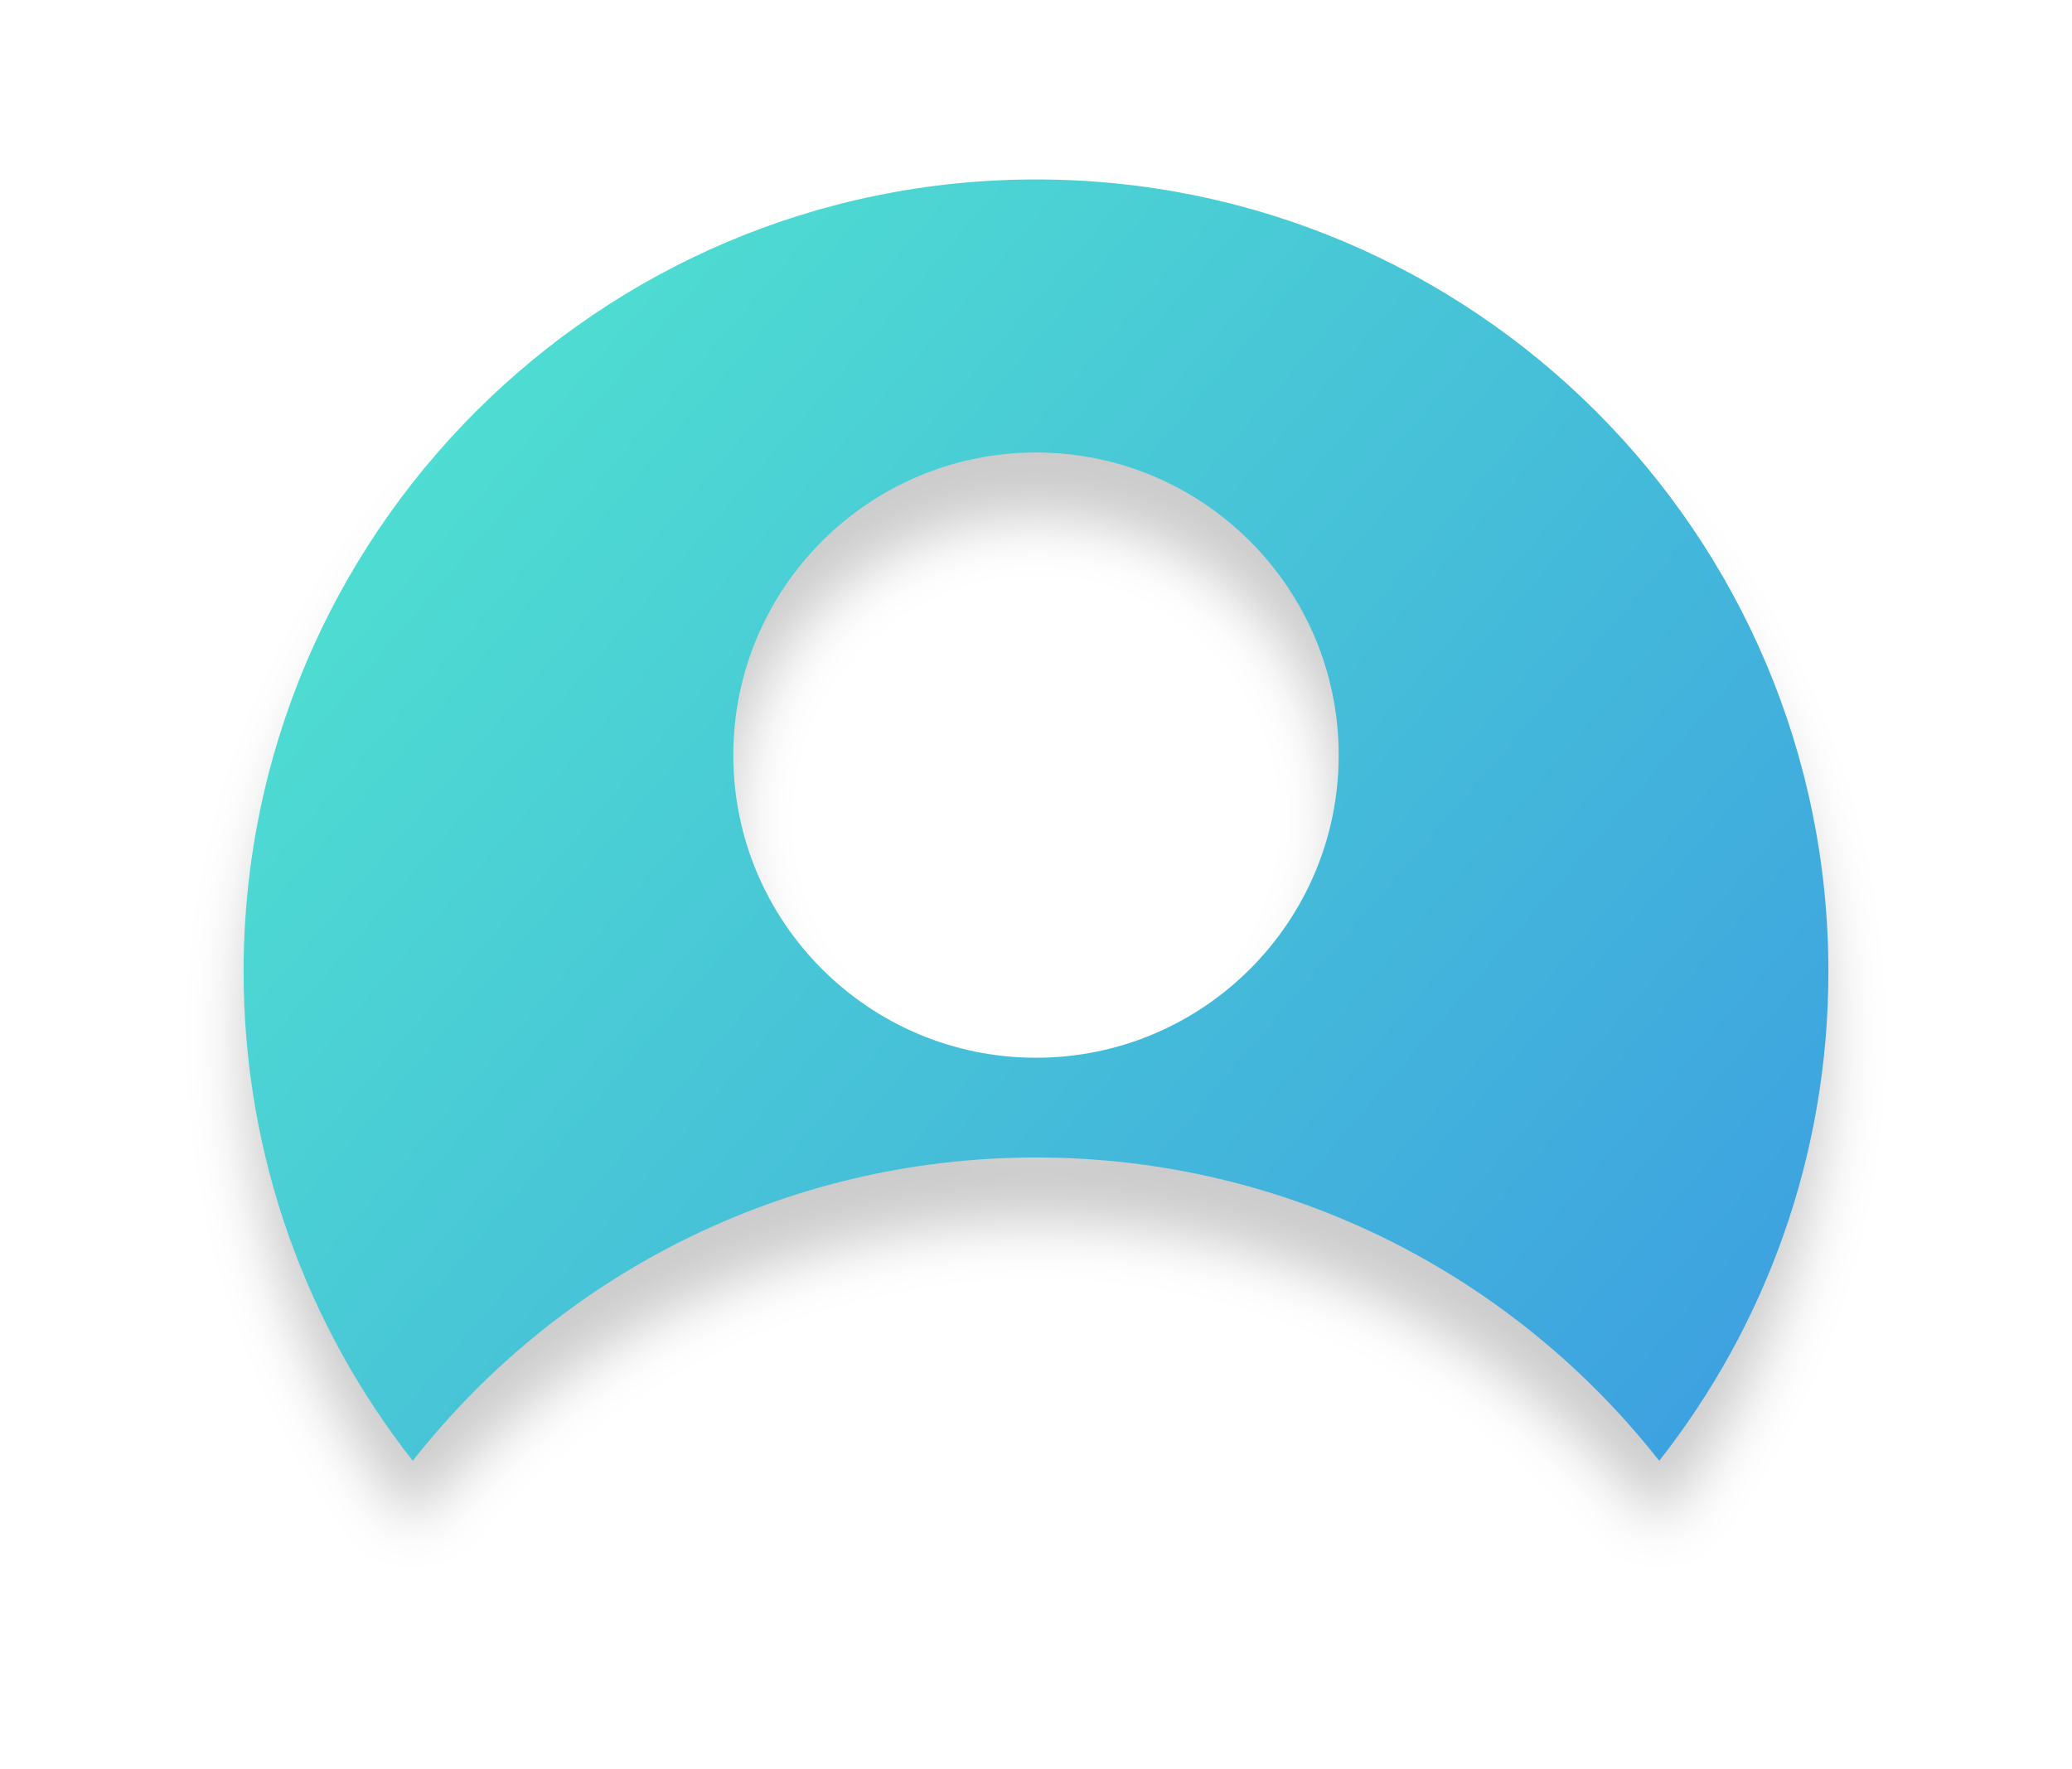
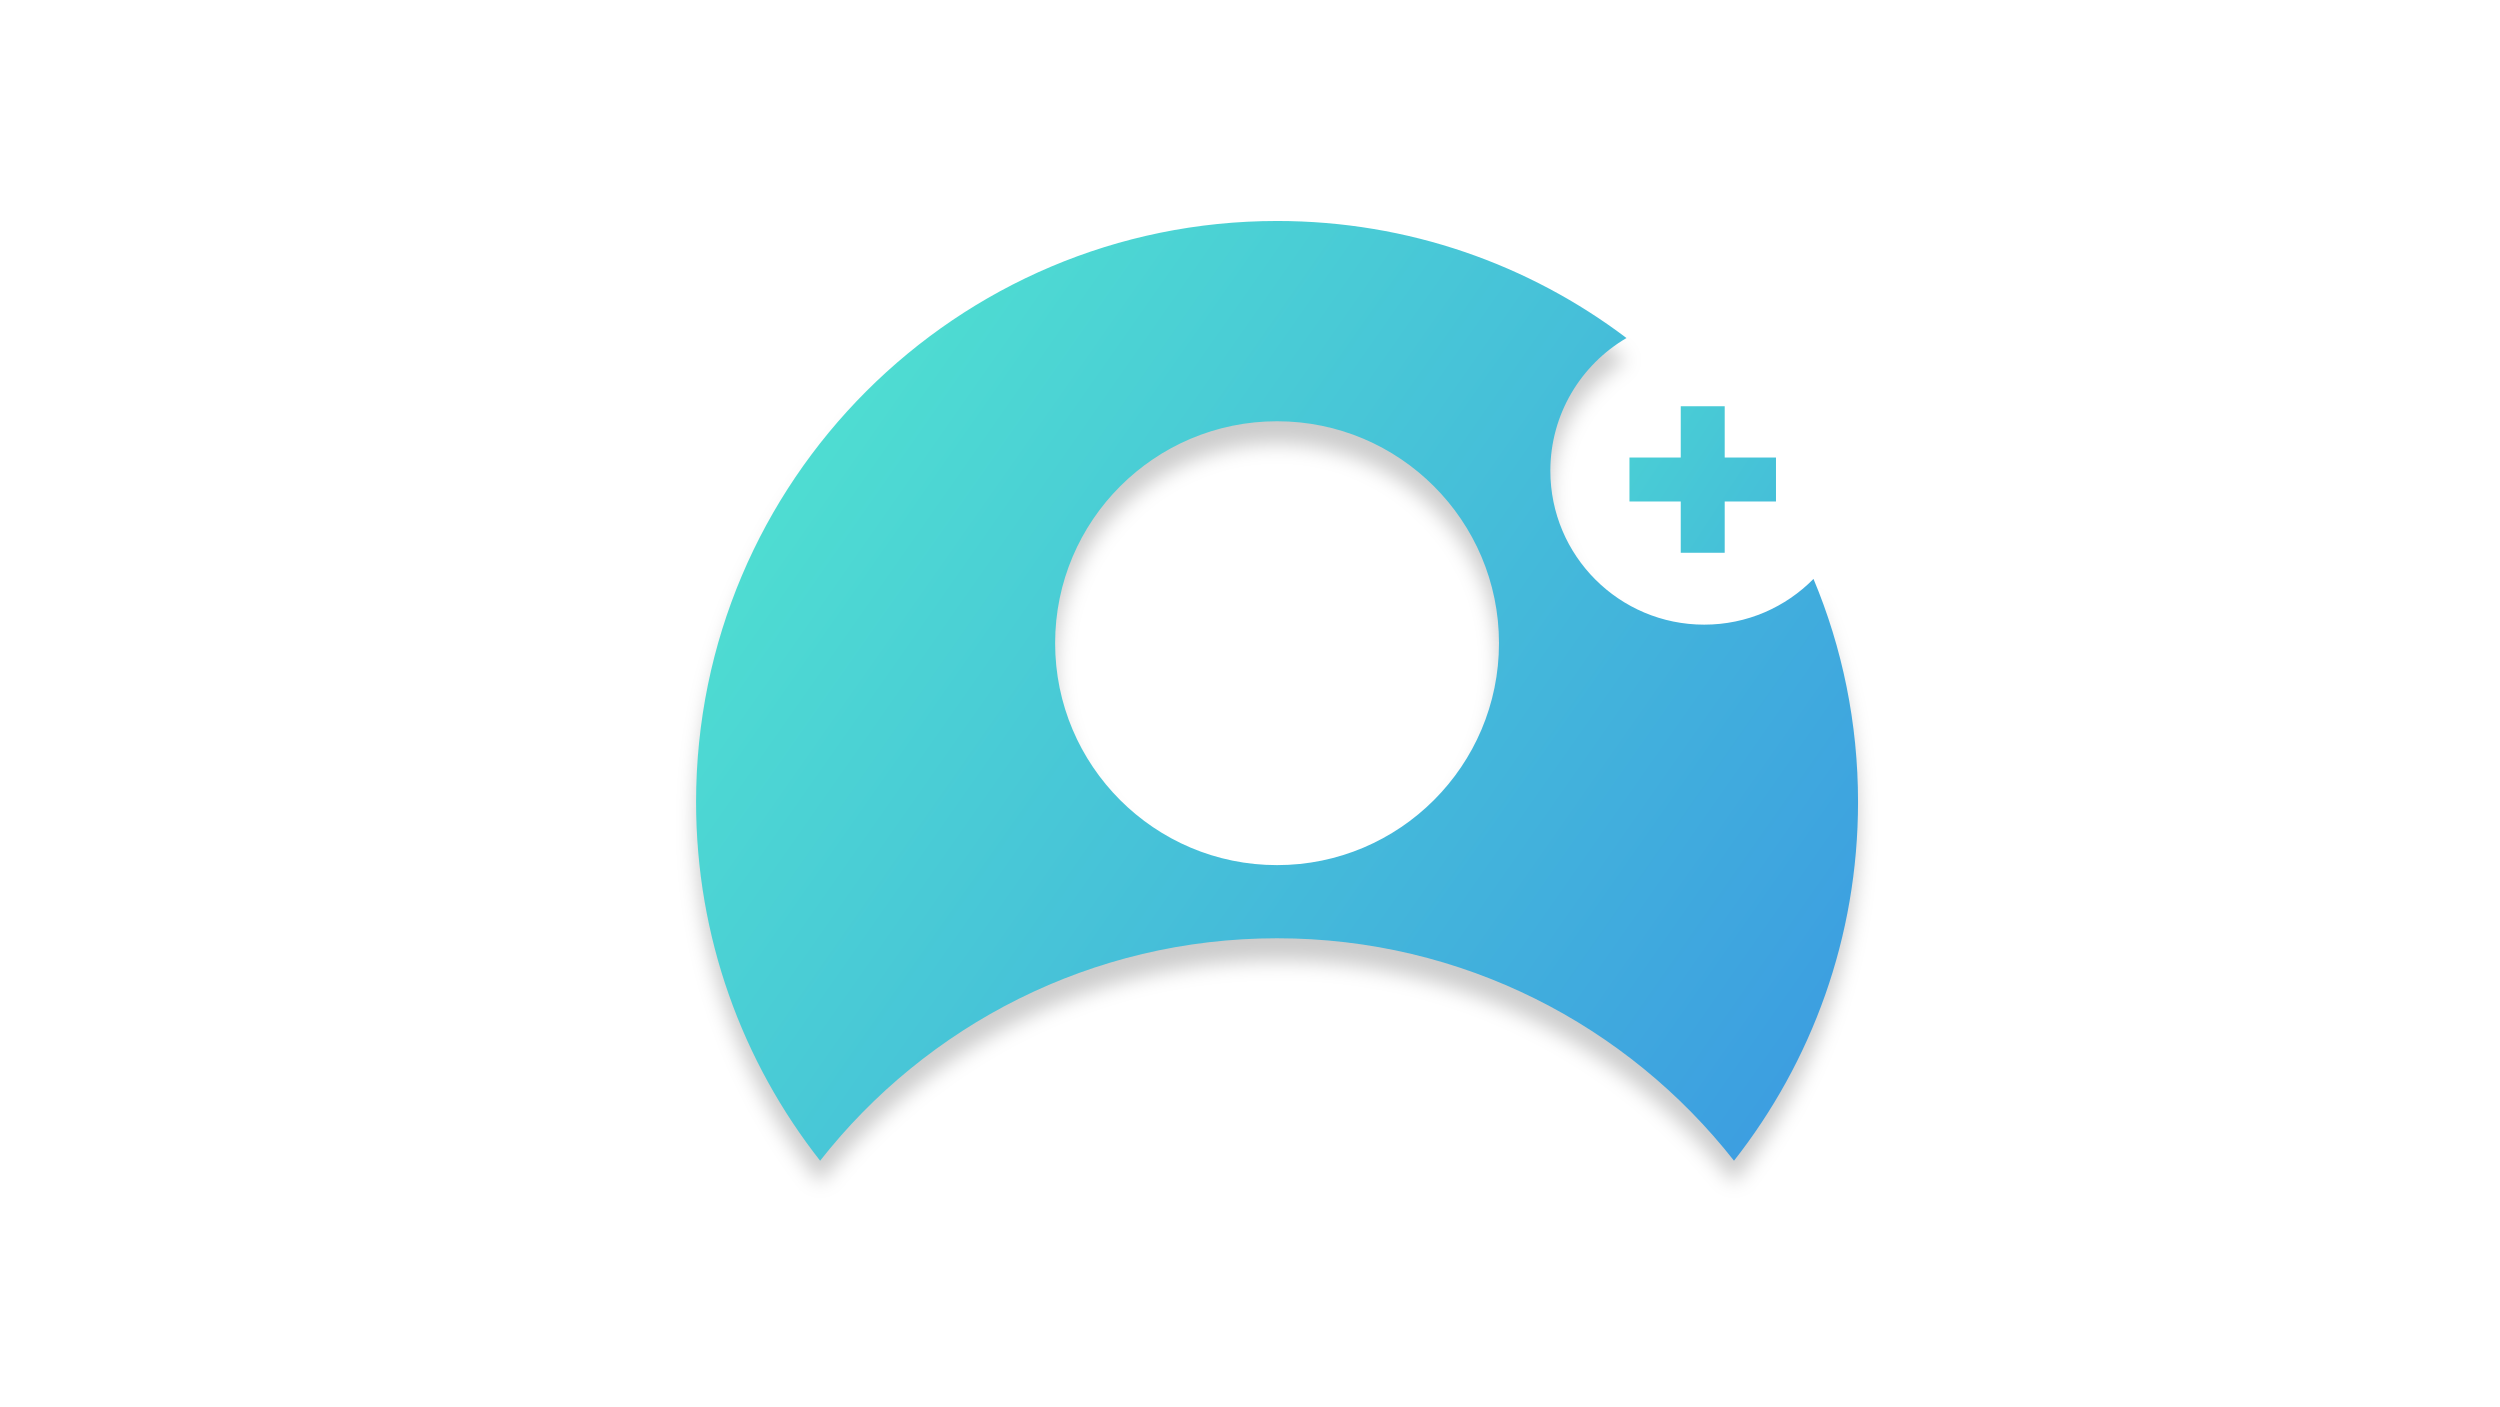
- <svg xmlns="http://www.w3.org/2000/svg" style="isolation:isolate" viewBox="38 27 161.609 137.969" width="161.609" height="137.969">
-   <g filter="url(#cjP3lVuDHcgUCTkKP2pH26i1XjBeKlN8)">
-     <linearGradient id="_lgradient_3" x1="0.018" y1="0.172" x2="1.08" y2="0.908" gradientTransform="matrix(123.609,0,0,99.969,57,41)" gradientUnits="userSpaceOnUse">
-       <stop offset="0%" stop-opacity="1" style="stop-color:rgb(80,227,208)" />
-       <stop offset="98.261%" stop-opacity="1" style="stop-color:rgb(60,157,225)" />
-     </linearGradient>
-     <path d=" M 167.414 140.969 C 175.676 130.455 180.609 117.201 180.609 102.805 C 180.609 68.694 152.916 41 118.805 41 C 84.694 41 57 68.694 57 102.805 C 57 117.201 61.933 130.455 70.195 140.969 C 81.507 126.561 99.084 117.305 118.805 117.305 C 138.526 117.305 156.102 126.561 167.414 140.969 Z  M 95.195 85.914 C 95.195 72.884 105.774 62.305 118.805 62.305 C 131.835 62.305 142.414 72.884 142.414 85.914 C 142.414 98.944 131.835 109.523 118.805 109.523 C 105.774 109.523 95.195 98.944 95.195 85.914 Z " fill-rule="evenodd" fill="url(#_lgradient_3)" />
+ <svg xmlns="http://www.w3.org/2000/svg" style="isolation:isolate" viewBox="0 0 560 315" width="560" height="315">
+   <defs>
+     <clipPath id="_clipPath_jIJDfz5x4fKjxbkoMMvpON4wTF473ThK">
+       <rect width="560" height="315" />
+     </clipPath>
+   </defs>
+   <g clip-path="url(#_clipPath_jIJDfz5x4fKjxbkoMMvpON4wTF473ThK)">
+     <g filter="url(#vHxPF7zocdsT6iEgQDUXVXG4ycAgNUnf)">
+       <linearGradient id="_lgradient_0" x1="0.018" y1="0.172" x2="1.08" y2="0.767" gradientTransform="matrix(260.278,0,0,210.5,155.922,49.5)" gradientUnits="userSpaceOnUse">
+         <stop offset="0%" stop-opacity="1" style="stop-color:rgb(80,227,208)" />
+         <stop offset="98.261%" stop-opacity="1" style="stop-color:rgb(60,157,225)" />
+       </linearGradient>
+       <path d=" M 406.222 129.676 C 412.657 145.055 416.199 161.937 416.199 179.64 C 416.199 209.953 405.812 237.861 388.415 260 L 388.415 260 C 364.596 229.662 327.587 210.172 286.062 210.172 C 244.536 210.172 207.525 229.662 183.706 260 C 166.309 237.861 155.922 209.953 155.922 179.64 C 155.922 107.814 214.236 49.5 286.062 49.5 C 315.44 49.5 342.558 59.256 364.335 75.721 C 354.128 81.697 347.277 92.779 347.277 105.461 C 347.277 124.493 362.706 139.922 381.738 139.922 C 391.323 139.922 399.994 136.009 406.222 129.676 Z  M 236.347 144.073 C 236.347 116.637 258.623 94.361 286.062 94.361 C 313.498 94.361 335.774 116.637 335.774 144.073 C 335.774 171.51 313.498 193.786 286.062 193.786 C 258.623 193.786 236.347 171.51 236.347 144.073 L 236.347 144.073 Z " fill-rule="evenodd" fill="url(#_lgradient_0)" />
+     </g>
+     <defs>
+       <filter id="vHxPF7zocdsT6iEgQDUXVXG4ycAgNUnf" x="-200%" y="-200%" width="400%" height="400%" filterUnits="objectBoundingBox" color-interpolation-filters="sRGB">
+         <feGaussianBlur in="SourceGraphic" stdDeviation="2.147" />
+         <feOffset dx="0" dy="5" result="pf_100_offsetBlur" />
+         <feFlood flood-color="#000000" flood-opacity="0.2" />
+         <feComposite in2="pf_100_offsetBlur" operator="in" result="pf_100_dropShadow" />
+         <feBlend in="SourceGraphic" in2="pf_100_dropShadow" mode="normal" />
+       </filter>
+     </defs>
+     <g>
+       <linearGradient id="_lgradient_1" x1="-0.884" y1="-0.091" x2="2.773" y2="2.285" gradientTransform="matrix(32.82,0,0,32.82,365,91)" gradientUnits="userSpaceOnUse">
+         <stop offset="1.739%" stop-opacity="1" style="stop-color:rgb(77,218,210)" />
+         <stop offset="97.391%" stop-opacity="1" style="stop-color:rgb(60,159,224)" />
+       </linearGradient>
+       <path d=" M 386.333 102.487 L 386.333 91 L 376.487 91 L 376.487 102.487 L 365 102.487 L 365 112.333 L 376.487 112.333 L 376.487 123.82 L 386.333 123.82 L 386.333 112.333 L 397.82 112.333 L 397.82 102.487 L 386.333 102.487 Z " fill-rule="evenodd" fill="url(#_lgradient_1)" />
+     </g>
  </g>
-   <defs>
-     <filter id="cjP3lVuDHcgUCTkKP2pH26i1XjBeKlN8" x="-200%" y="-200%" width="400%" height="400%" filterUnits="objectBoundingBox" color-interpolation-filters="sRGB">
-       <feGaussianBlur in="SourceGraphic" stdDeviation="2.147" />
-       <feOffset dx="0" dy="5" result="pf_100_offsetBlur" />
-       <feFlood flood-color="#000000" flood-opacity="0.2" />
-       <feComposite in2="pf_100_offsetBlur" operator="in" result="pf_100_dropShadow" />
-       <feBlend in="SourceGraphic" in2="pf_100_dropShadow" mode="normal" />
-     </filter>
-   </defs>
</svg>
